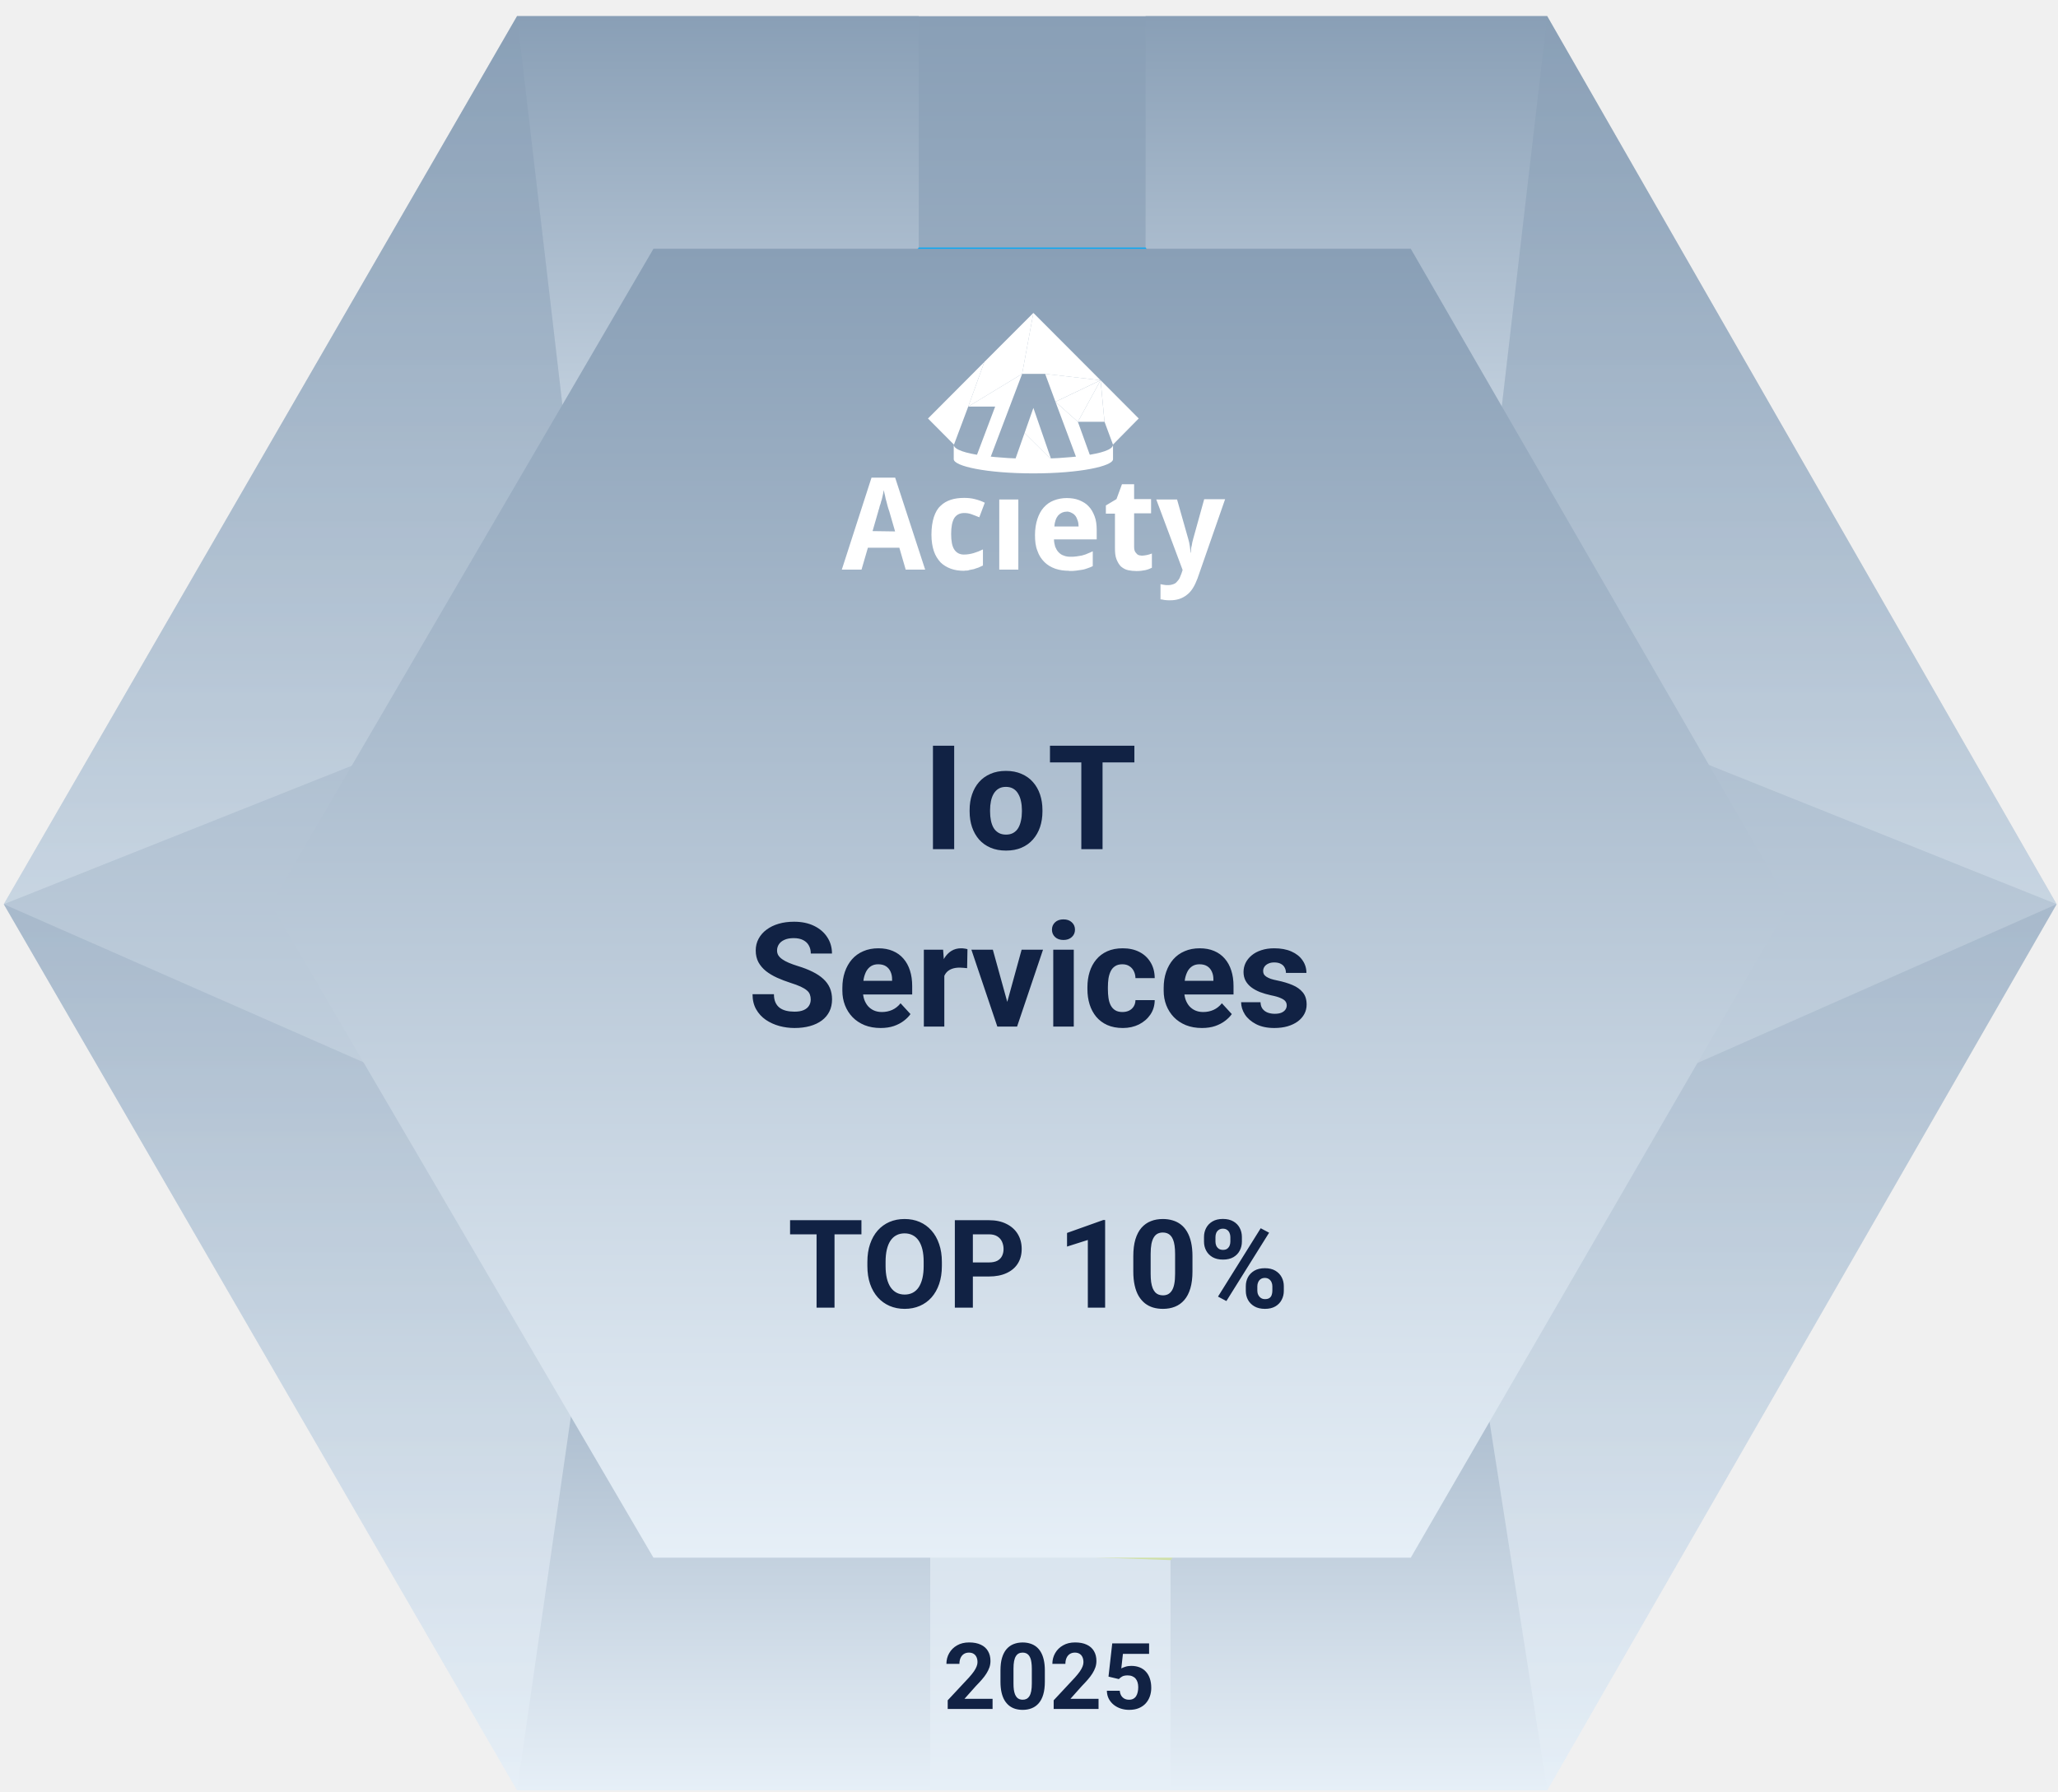
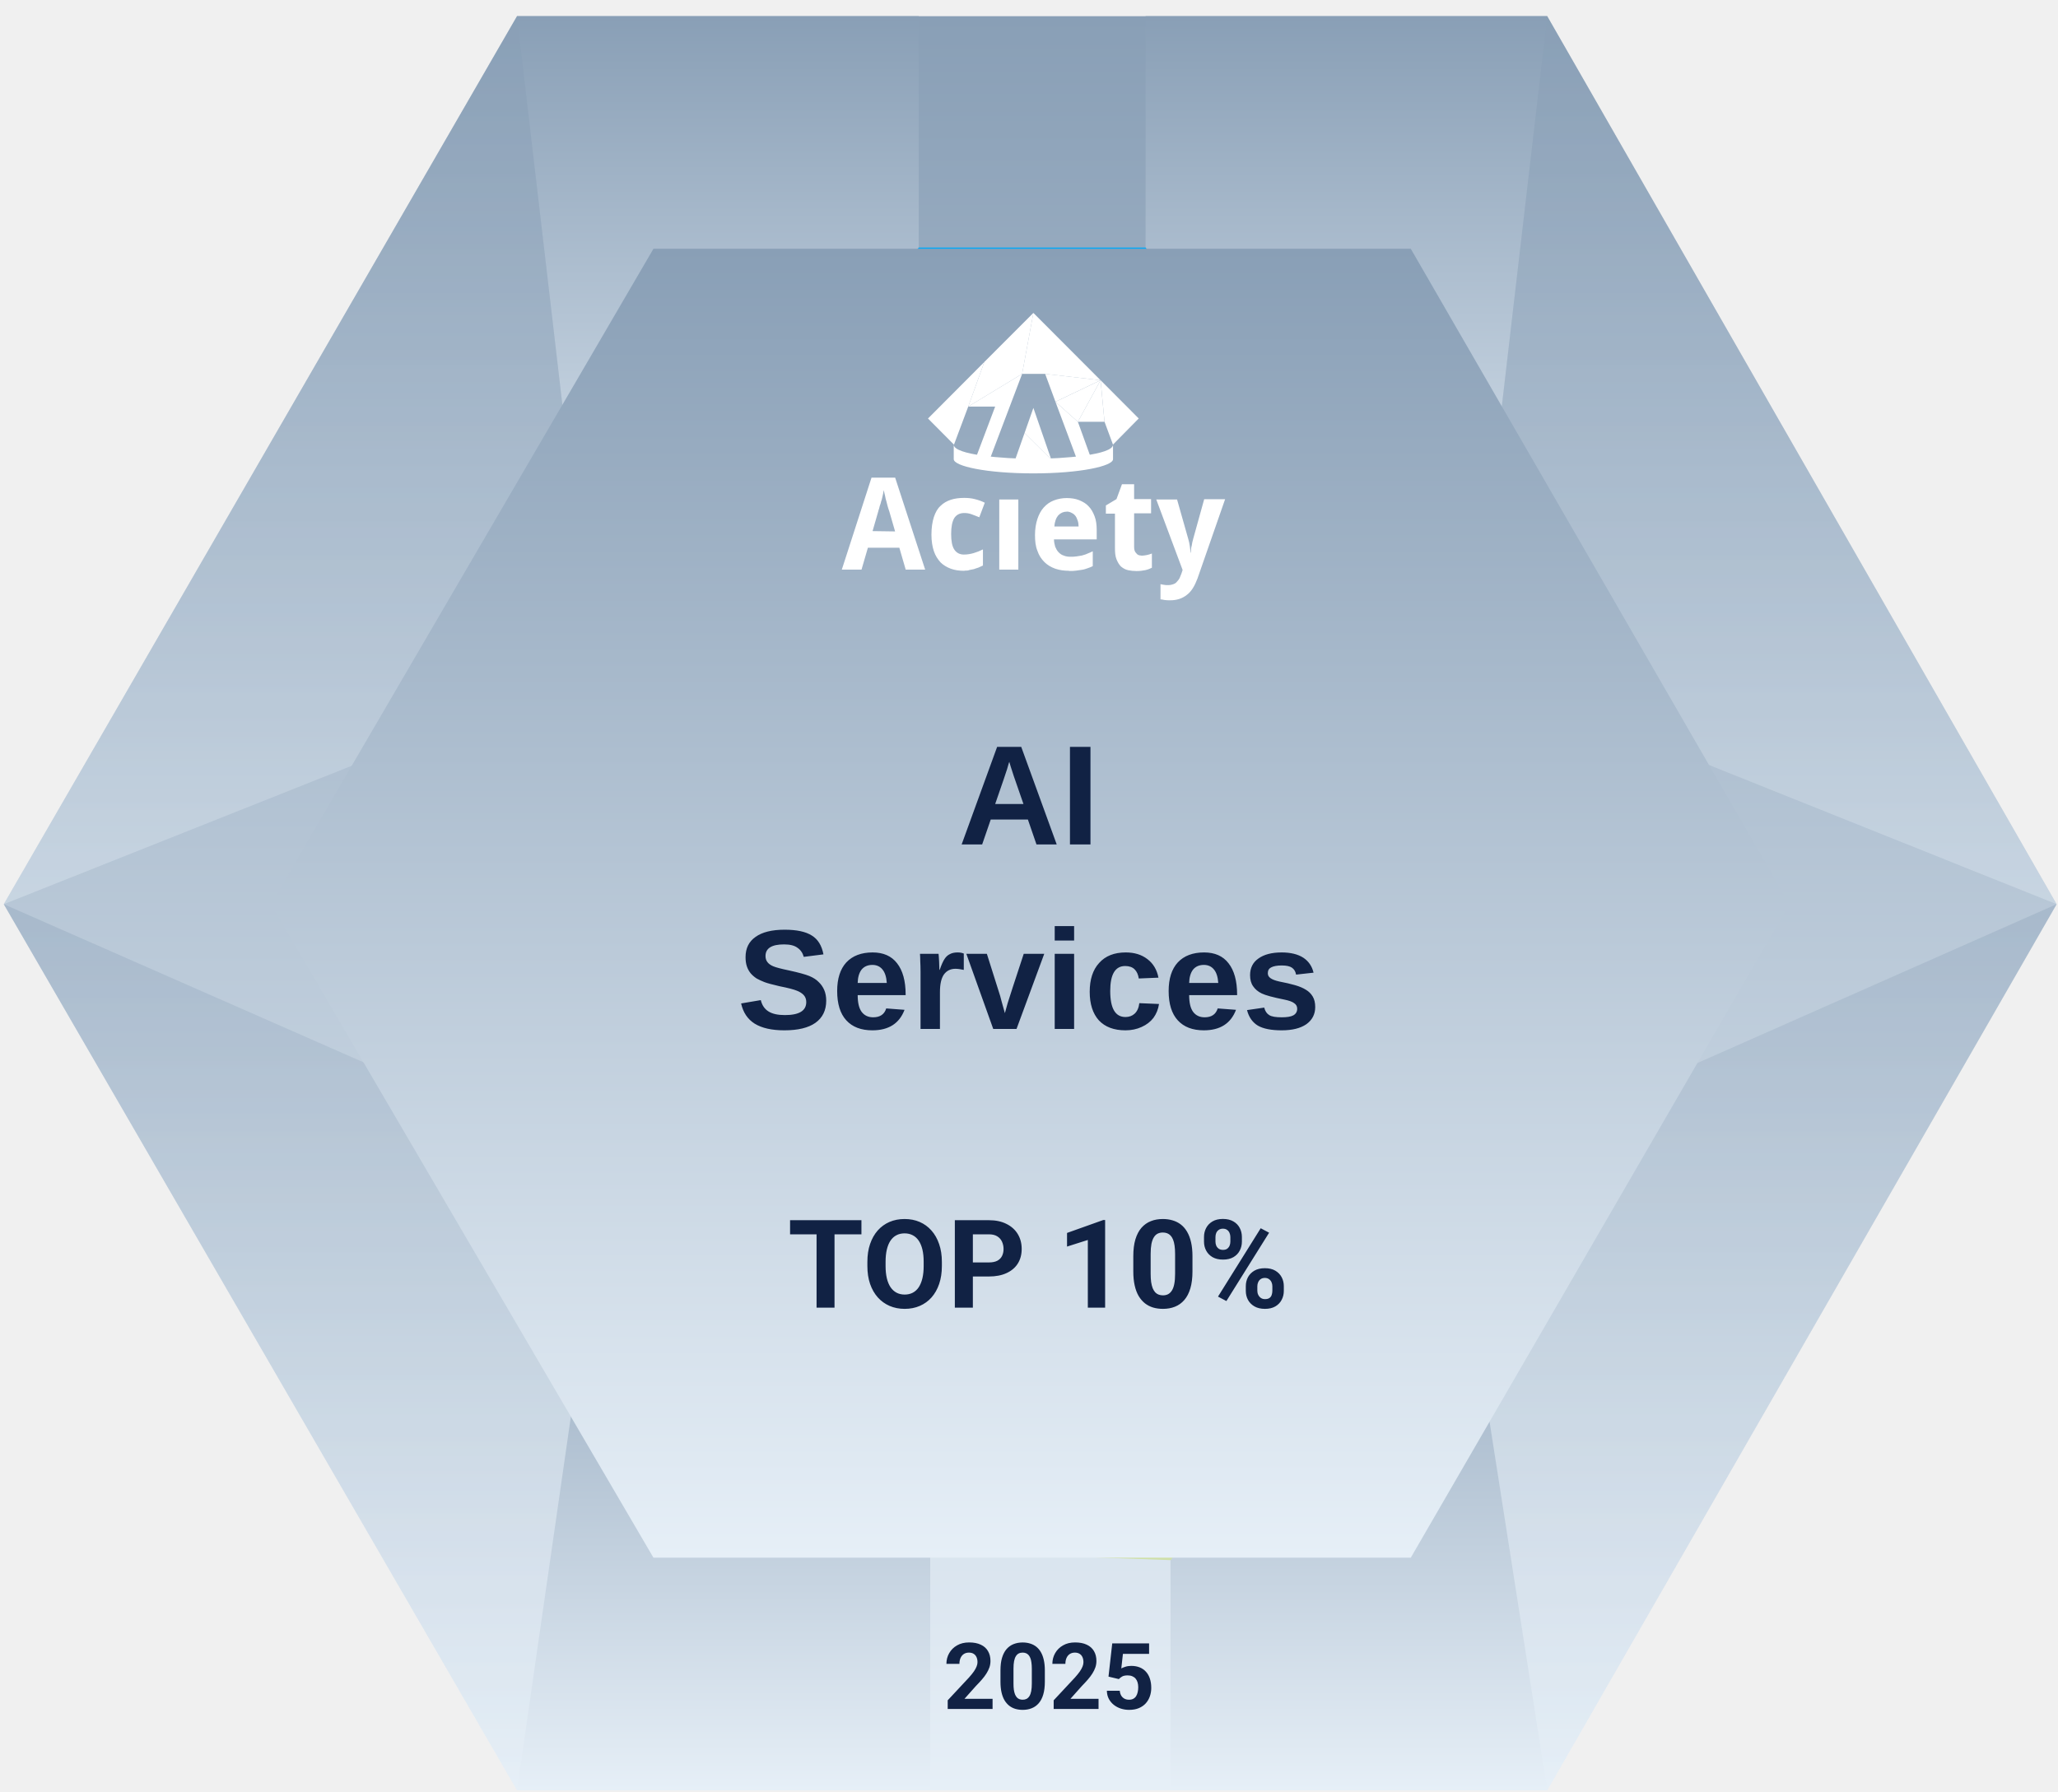
<svg xmlns="http://www.w3.org/2000/svg" width="116" height="101" viewBox="0 0 116 101" fill="none">
  <g clip-path="url(#clip0_1736_1371)">
    <path d="M87.212 0.914H29.14L0.213 50.968L29.14 100.914H87.212L115.923 50.968L87.212 0.914Z" fill="url(#paint0_linear_1736_1371)" />
    <path opacity="0.35" d="M29.14 0.914L0.213 50.968L33.445 37.748L29.14 0.914Z" fill="url(#paint1_linear_1736_1371)" />
    <path opacity="0.35" d="M0.213 50.969L29.14 100.915L34.27 65.937L0.213 50.969Z" fill="url(#paint2_linear_1736_1371)" />
    <path opacity="0.35" d="M87.21 0.914L115.921 50.968L82.91 37.748L87.21 0.914Z" fill="url(#paint3_linear_1736_1371)" />
    <path opacity="0.35" d="M115.922 50.969L87.212 100.915L81.74 66.082L115.922 50.969Z" fill="url(#paint4_linear_1736_1371)" />
    <path d="M29.139 0.914L33.443 37.748L51.787 13.953V0.914H29.139Z" fill="url(#paint5_linear_1736_1371)" />
    <path d="M87.212 0.914L82.921 37.748L64.572 13.953V0.914H87.212Z" fill="url(#paint6_linear_1736_1371)" />
    <path d="M29.139 100.914L34.196 65.856L52.432 87.48V100.914H29.139Z" fill="url(#paint7_linear_1736_1371)" />
    <path d="M87.212 100.915L81.701 65.707L65.977 87.806V100.915H87.212Z" fill="url(#paint8_linear_1736_1371)" />
    <path d="M51.787 13.953H64.571L82.457 37.748L81.695 65.706L65.991 87.942L52.458 87.462L34.196 65.855L33.443 37.748L51.787 13.953Z" fill="url(#paint9_linear_1736_1371)" />
    <path d="M79.519 14.023H36.832L15.271 50.968L36.832 87.805H79.519L100.862 50.968L79.519 14.023Z" fill="url(#paint10_linear_1736_1371)" />
    <path d="M56.093 22.918L54.969 25.899H55.785L57.613 21.074L54.574 22.918H56.093Z" fill="white" />
    <path d="M52.307 23.591L53.771 25.064L54.574 22.921L55.481 20.406L52.307 23.591ZM58.247 22.993L57.749 24.411L59.254 25.902L58.247 22.993Z" fill="white" />
    <path d="M59.254 25.9L57.749 24.41L57.223 25.9H59.254ZM54.574 22.919L57.613 21.075L55.481 20.405L54.574 22.919ZM55.481 20.405L57.613 21.075L58.248 17.637L55.481 20.405Z" fill="white" />
    <path d="M57.611 21.075H58.908L58.246 17.637L57.611 21.075ZM58.246 17.637L58.908 21.075L62.033 21.433L58.246 17.637Z" fill="white" />
    <path d="M58.91 21.074L59.491 22.646L62.035 21.432L58.91 21.074ZM62.733 25.061L64.184 23.589L62.257 23.774L62.733 25.061ZM62.257 23.774L64.184 23.589L62.035 21.432L62.257 23.774Z" fill="white" />
    <path d="M62.034 21.434L60.755 23.776H62.256L62.034 21.434ZM59.49 22.648L60.706 25.901H61.522L60.755 23.776L59.49 22.648Z" fill="white" />
    <path d="M62.034 21.434L59.49 22.648L60.755 23.776L62.034 21.434ZM58.247 25.864C56.556 25.864 53.758 25.642 53.758 25.062V25.883C53.758 26.277 55.603 26.684 58.247 26.684C60.891 26.684 62.736 26.272 62.736 25.883V25.062C62.736 25.642 59.938 25.864 58.247 25.864ZM51.05 32.108L50.692 30.875H48.919L48.56 32.108H47.449L49.123 26.925H50.456L52.147 32.108H51.05ZM50.451 29.951L50.125 28.823C50.107 28.787 50.089 28.705 50.057 28.619C50.02 28.515 50.007 28.415 49.971 28.293C49.934 28.175 49.903 28.053 49.884 27.935C49.848 27.817 49.835 27.713 49.816 27.627C49.798 27.677 49.798 27.745 49.78 27.817C49.762 27.891 49.745 27.965 49.73 28.039C49.714 28.121 49.691 28.201 49.662 28.279C49.644 28.365 49.626 28.433 49.594 28.501C49.576 28.569 49.558 28.637 49.544 28.692C49.526 28.741 49.508 28.778 49.508 28.809L49.182 29.938L50.447 29.956L50.451 29.951ZM54.36 32.176C54.07 32.176 53.816 32.139 53.594 32.058C53.372 31.976 53.168 31.854 53.014 31.7C52.859 31.528 52.723 31.324 52.637 31.066C52.551 30.807 52.501 30.499 52.501 30.141C52.501 29.747 52.551 29.421 52.637 29.149C52.723 28.891 52.841 28.669 53.014 28.515C53.168 28.361 53.372 28.243 53.594 28.171C53.816 28.098 54.07 28.066 54.347 28.066C54.551 28.066 54.755 28.084 54.945 28.134C55.15 28.184 55.34 28.252 55.508 28.338L55.199 29.158C55.045 29.09 54.891 29.04 54.755 28.986C54.619 28.936 54.483 28.918 54.347 28.918C54.093 28.918 53.902 29.022 53.785 29.208C53.667 29.412 53.612 29.706 53.612 30.096C53.612 30.486 53.662 30.78 53.785 30.97C53.907 31.161 54.093 31.26 54.329 31.26C54.533 31.26 54.723 31.224 54.891 31.174C55.068 31.121 55.239 31.053 55.404 30.97V31.877C55.317 31.913 55.231 31.963 55.15 31.994C55.068 32.026 54.977 32.044 54.896 32.08C54.809 32.099 54.723 32.117 54.642 32.13C54.574 32.166 54.469 32.166 54.37 32.166L54.36 32.176ZM57.399 32.108H56.324V28.157H57.399V32.108ZM60.27 32.175C59.979 32.175 59.725 32.139 59.485 32.058C59.245 31.972 59.041 31.854 58.868 31.682C58.696 31.509 58.56 31.306 58.474 31.047C58.369 30.789 58.338 30.499 58.338 30.159C58.338 29.82 58.388 29.512 58.474 29.253C58.56 28.995 58.678 28.773 58.832 28.605C58.986 28.433 59.172 28.297 59.394 28.211C59.629 28.12 59.878 28.074 60.129 28.075C60.383 28.075 60.623 28.112 60.827 28.193C61.031 28.279 61.222 28.383 61.358 28.538C61.512 28.691 61.612 28.882 61.698 29.104C61.784 29.326 61.816 29.584 61.816 29.874V30.404H59.408C59.408 30.558 59.444 30.694 59.476 30.816C59.526 30.934 59.58 31.038 59.662 31.124C59.743 31.21 59.834 31.278 59.952 31.315C60.07 31.365 60.192 31.383 60.328 31.383C60.446 31.383 60.569 31.383 60.669 31.365C60.771 31.345 60.874 31.329 60.977 31.315C61.081 31.278 61.181 31.265 61.285 31.21C61.39 31.174 61.489 31.124 61.594 31.075V31.913C61.489 31.962 61.408 31.999 61.303 32.031C61.199 32.067 61.118 32.099 60.995 32.117C60.891 32.135 60.773 32.153 60.655 32.166C60.537 32.185 60.415 32.185 60.26 32.185L60.27 32.175ZM60.129 28.841C59.943 28.841 59.789 28.909 59.653 29.045C59.535 29.181 59.449 29.389 59.431 29.679H60.796C60.796 29.561 60.777 29.439 60.746 29.353C60.709 29.249 60.678 29.163 60.628 29.095C60.578 29.027 60.51 28.959 60.424 28.922C60.337 28.873 60.251 28.837 60.133 28.837L60.129 28.841ZM64.328 31.324C64.432 31.324 64.532 31.306 64.636 31.288C64.741 31.27 64.823 31.238 64.927 31.201V32.003C64.823 32.053 64.704 32.108 64.55 32.139C64.396 32.171 64.242 32.189 64.056 32.189C63.884 32.189 63.73 32.171 63.58 32.139C63.426 32.103 63.308 32.035 63.185 31.935C63.081 31.831 62.999 31.695 62.931 31.523C62.863 31.351 62.845 31.147 62.845 30.889V28.954H62.333V28.492L62.931 28.134L63.24 27.296H63.925V28.134H64.881V28.936H63.925V30.834C63.925 30.988 63.961 31.106 64.042 31.179C64.11 31.283 64.215 31.315 64.333 31.315L64.328 31.324ZM65.167 28.157H66.346L66.977 30.381C67.013 30.499 67.045 30.64 67.063 30.776C67.081 30.912 67.099 31.034 67.099 31.152H67.117C67.117 31.102 67.135 31.034 67.135 30.961C67.135 30.889 67.154 30.826 67.172 30.758C67.19 30.689 67.19 30.622 67.208 30.554C67.226 30.486 67.244 30.436 67.258 30.363L67.875 28.139H69.054L67.498 32.606C67.344 33.018 67.158 33.34 66.9 33.53C66.646 33.734 66.337 33.838 65.961 33.838C65.843 33.838 65.739 33.838 65.634 33.82C65.548 33.802 65.462 33.784 65.412 33.784V32.928C65.462 32.946 65.516 32.946 65.598 32.964C65.666 32.982 65.752 32.982 65.838 32.982C65.956 32.982 66.043 32.964 66.129 32.932C66.215 32.9 66.283 32.864 66.333 32.796C66.393 32.735 66.445 32.667 66.487 32.592C66.523 32.506 66.555 32.42 66.591 32.334L66.659 32.13L65.176 28.161L65.167 28.157Z" fill="white" />
-     <path d="M53.783 42.036V47.867H52.586V42.036H53.783ZM54.653 45.745V45.66C54.653 45.343 54.698 45.05 54.789 44.783C54.88 44.514 55.012 44.28 55.185 44.082C55.359 43.885 55.572 43.731 55.826 43.622C56.08 43.51 56.371 43.454 56.699 43.454C57.028 43.454 57.32 43.51 57.576 43.622C57.833 43.731 58.048 43.885 58.221 44.082C58.397 44.28 58.531 44.514 58.622 44.783C58.712 45.05 58.758 45.343 58.758 45.66V45.745C58.758 46.06 58.712 46.352 58.622 46.622C58.531 46.889 58.397 47.122 58.221 47.322C58.048 47.52 57.834 47.674 57.58 47.783C57.327 47.893 57.036 47.947 56.707 47.947C56.379 47.947 56.086 47.893 55.83 47.783C55.576 47.674 55.361 47.52 55.185 47.322C55.012 47.122 54.88 46.889 54.789 46.622C54.698 46.352 54.653 46.06 54.653 45.745ZM55.806 45.66V45.745C55.806 45.926 55.822 46.096 55.854 46.253C55.886 46.411 55.937 46.55 56.006 46.67C56.078 46.787 56.172 46.879 56.287 46.946C56.401 47.013 56.542 47.046 56.707 47.046C56.867 47.046 57.005 47.013 57.12 46.946C57.235 46.879 57.327 46.787 57.396 46.67C57.465 46.55 57.516 46.411 57.548 46.253C57.583 46.096 57.6 45.926 57.6 45.745V45.66C57.6 45.484 57.583 45.319 57.548 45.164C57.516 45.006 57.464 44.867 57.392 44.747C57.323 44.624 57.231 44.528 57.116 44.459C57.001 44.389 56.862 44.355 56.699 44.355C56.536 44.355 56.398 44.389 56.283 44.459C56.17 44.528 56.078 44.624 56.006 44.747C55.937 44.867 55.886 45.006 55.854 45.164C55.822 45.319 55.806 45.484 55.806 45.66ZM62.146 42.036V47.867H60.949V42.036H62.146ZM63.94 42.036V42.977H59.182V42.036H63.94ZM45.697 56.341C45.697 56.237 45.681 56.144 45.649 56.061C45.62 55.975 45.564 55.898 45.481 55.829C45.398 55.757 45.282 55.686 45.133 55.616C44.983 55.547 44.789 55.475 44.552 55.4C44.287 55.315 44.036 55.218 43.799 55.112C43.564 55.005 43.356 54.881 43.174 54.739C42.995 54.595 42.854 54.428 42.749 54.239C42.648 54.049 42.597 53.829 42.597 53.578C42.597 53.335 42.651 53.114 42.758 52.917C42.864 52.717 43.014 52.546 43.206 52.404C43.398 52.26 43.625 52.149 43.887 52.072C44.151 51.994 44.441 51.956 44.756 51.956C45.186 51.956 45.561 52.033 45.881 52.188C46.202 52.343 46.45 52.555 46.626 52.825C46.805 53.094 46.895 53.403 46.895 53.75H45.701C45.701 53.579 45.665 53.429 45.593 53.301C45.524 53.17 45.417 53.068 45.273 52.993C45.131 52.918 44.952 52.881 44.736 52.881C44.528 52.881 44.354 52.913 44.215 52.977C44.077 53.038 43.972 53.123 43.903 53.229C43.834 53.333 43.799 53.451 43.799 53.582C43.799 53.681 43.823 53.77 43.871 53.85C43.922 53.93 43.996 54.005 44.095 54.074C44.194 54.144 44.316 54.209 44.46 54.271C44.604 54.332 44.771 54.392 44.96 54.451C45.278 54.547 45.557 54.655 45.797 54.775C46.04 54.895 46.243 55.03 46.406 55.18C46.569 55.329 46.692 55.499 46.775 55.688C46.857 55.878 46.899 56.093 46.899 56.333C46.899 56.587 46.849 56.814 46.751 57.014C46.652 57.214 46.509 57.384 46.322 57.523C46.135 57.662 45.912 57.767 45.653 57.839C45.394 57.911 45.105 57.947 44.784 57.947C44.496 57.947 44.211 57.91 43.931 57.835C43.651 57.758 43.396 57.642 43.166 57.487C42.939 57.332 42.758 57.134 42.621 56.894C42.485 56.654 42.417 56.369 42.417 56.041H43.623C43.623 56.222 43.651 56.376 43.707 56.501C43.763 56.627 43.842 56.728 43.943 56.806C44.047 56.883 44.17 56.939 44.311 56.974C44.456 57.009 44.613 57.026 44.784 57.026C44.992 57.026 45.163 56.997 45.297 56.938C45.433 56.879 45.533 56.798 45.597 56.694C45.664 56.59 45.697 56.472 45.697 56.341ZM49.638 57.947C49.302 57.947 49 57.894 48.733 57.787C48.466 57.678 48.239 57.527 48.052 57.334C47.868 57.142 47.727 56.919 47.628 56.666C47.529 56.409 47.48 56.137 47.48 55.849V55.688C47.48 55.36 47.526 55.06 47.62 54.787C47.713 54.515 47.847 54.279 48.02 54.078C48.196 53.878 48.41 53.725 48.661 53.618C48.912 53.508 49.195 53.454 49.51 53.454C49.817 53.454 50.09 53.504 50.327 53.606C50.565 53.707 50.764 53.851 50.924 54.038C51.087 54.225 51.21 54.45 51.292 54.711C51.375 54.97 51.416 55.258 51.416 55.576V56.057H47.972V55.288H50.283V55.2C50.283 55.04 50.254 54.897 50.195 54.771C50.139 54.643 50.053 54.542 49.939 54.467C49.824 54.392 49.677 54.355 49.498 54.355C49.346 54.355 49.215 54.388 49.105 54.455C48.996 54.522 48.907 54.615 48.837 54.735C48.77 54.855 48.72 54.997 48.685 55.16C48.653 55.32 48.637 55.496 48.637 55.688V55.849C48.637 56.022 48.661 56.182 48.709 56.329C48.76 56.476 48.831 56.603 48.921 56.71C49.015 56.816 49.127 56.899 49.258 56.958C49.391 57.017 49.542 57.046 49.71 57.046C49.919 57.046 50.112 57.006 50.291 56.926C50.473 56.843 50.629 56.719 50.76 56.553L51.32 57.162C51.23 57.293 51.105 57.419 50.948 57.539C50.793 57.659 50.606 57.758 50.387 57.835C50.168 57.91 49.919 57.947 49.638 57.947ZM53.227 54.479V57.867H52.073V53.534H53.159L53.227 54.479ZM54.532 53.506L54.512 54.575C54.456 54.567 54.388 54.56 54.308 54.555C54.231 54.547 54.16 54.543 54.096 54.543C53.933 54.543 53.791 54.564 53.671 54.607C53.554 54.647 53.455 54.707 53.375 54.787C53.297 54.867 53.239 54.965 53.199 55.08C53.161 55.194 53.14 55.325 53.135 55.472L52.902 55.4C52.902 55.12 52.93 54.862 52.986 54.627C53.043 54.389 53.124 54.182 53.231 54.006C53.34 53.83 53.474 53.694 53.631 53.598C53.789 53.502 53.969 53.454 54.172 53.454C54.236 53.454 54.301 53.459 54.368 53.47C54.435 53.478 54.49 53.49 54.532 53.506ZM56.623 57.026L57.584 53.534H58.79L57.328 57.867H56.599L56.623 57.026ZM55.962 53.534L56.928 57.03L56.947 57.867H56.215L54.753 53.534H55.962ZM60.524 53.534V57.867H59.367V53.534H60.524ZM59.294 52.404C59.294 52.236 59.353 52.097 59.471 51.988C59.588 51.878 59.746 51.824 59.943 51.824C60.138 51.824 60.294 51.878 60.412 51.988C60.532 52.097 60.592 52.236 60.592 52.404C60.592 52.572 60.532 52.711 60.412 52.821C60.294 52.93 60.138 52.985 59.943 52.985C59.746 52.985 59.588 52.93 59.471 52.821C59.353 52.711 59.294 52.572 59.294 52.404ZM63.268 57.046C63.409 57.046 63.535 57.019 63.644 56.966C63.754 56.91 63.839 56.833 63.9 56.734C63.965 56.632 63.998 56.514 64.001 56.377H65.086C65.083 56.682 65.002 56.953 64.842 57.19C64.681 57.425 64.466 57.611 64.197 57.747C63.927 57.88 63.625 57.947 63.292 57.947C62.955 57.947 62.661 57.891 62.41 57.779C62.162 57.667 61.955 57.512 61.79 57.315C61.624 57.114 61.5 56.882 61.417 56.618C61.334 56.351 61.293 56.065 61.293 55.761V55.644C61.293 55.337 61.334 55.052 61.417 54.787C61.5 54.52 61.624 54.288 61.79 54.09C61.955 53.89 62.162 53.734 62.41 53.622C62.659 53.51 62.95 53.454 63.284 53.454C63.639 53.454 63.95 53.522 64.217 53.658C64.487 53.794 64.697 53.989 64.85 54.243C65.004 54.494 65.083 54.791 65.086 55.136H64.001C63.998 54.992 63.967 54.861 63.908 54.743C63.852 54.626 63.77 54.532 63.66 54.463C63.553 54.391 63.421 54.355 63.264 54.355C63.095 54.355 62.958 54.391 62.851 54.463C62.744 54.532 62.661 54.628 62.603 54.751C62.544 54.871 62.503 55.009 62.479 55.164C62.457 55.316 62.447 55.476 62.447 55.644V55.761C62.447 55.929 62.457 56.09 62.479 56.245C62.5 56.4 62.54 56.538 62.599 56.658C62.66 56.778 62.744 56.873 62.851 56.942C62.958 57.011 63.097 57.046 63.268 57.046ZM67.749 57.947C67.413 57.947 67.111 57.894 66.844 57.787C66.577 57.678 66.35 57.527 66.163 57.334C65.979 57.142 65.838 56.919 65.739 56.666C65.64 56.409 65.591 56.137 65.591 55.849V55.688C65.591 55.36 65.637 55.06 65.731 54.787C65.824 54.515 65.958 54.279 66.131 54.078C66.307 53.878 66.521 53.725 66.772 53.618C67.023 53.508 67.306 53.454 67.621 53.454C67.928 53.454 68.201 53.504 68.438 53.606C68.676 53.707 68.875 53.851 69.035 54.038C69.198 54.225 69.321 54.45 69.403 54.711C69.486 54.97 69.528 55.258 69.528 55.576V56.057H66.083V55.288H68.394V55.2C68.394 55.04 68.365 54.897 68.306 54.771C68.25 54.643 68.165 54.542 68.05 54.467C67.935 54.392 67.788 54.355 67.609 54.355C67.457 54.355 67.326 54.388 67.217 54.455C67.107 54.522 67.018 54.615 66.948 54.735C66.882 54.855 66.831 54.997 66.796 55.16C66.764 55.32 66.748 55.496 66.748 55.688V55.849C66.748 56.022 66.772 56.182 66.82 56.329C66.871 56.476 66.942 56.603 67.032 56.71C67.126 56.816 67.238 56.899 67.369 56.958C67.502 57.017 67.653 57.046 67.821 57.046C68.03 57.046 68.223 57.006 68.402 56.926C68.584 56.843 68.74 56.719 68.871 56.553L69.431 57.162C69.341 57.293 69.216 57.419 69.059 57.539C68.904 57.659 68.717 57.758 68.498 57.835C68.279 57.91 68.03 57.947 67.749 57.947ZM72.527 56.67C72.527 56.587 72.503 56.512 72.455 56.445C72.407 56.379 72.318 56.317 72.187 56.261C72.059 56.202 71.873 56.149 71.63 56.101C71.411 56.053 71.207 55.993 71.017 55.921C70.831 55.846 70.668 55.757 70.529 55.652C70.393 55.548 70.286 55.425 70.208 55.284C70.131 55.14 70.092 54.975 70.092 54.791C70.092 54.61 70.131 54.439 70.208 54.279C70.288 54.118 70.402 53.977 70.549 53.854C70.698 53.729 70.88 53.631 71.094 53.562C71.31 53.49 71.553 53.454 71.823 53.454C72.199 53.454 72.522 53.514 72.792 53.634C73.064 53.754 73.272 53.919 73.416 54.13C73.563 54.339 73.637 54.576 73.637 54.843H72.483C72.483 54.731 72.459 54.631 72.411 54.543C72.366 54.452 72.294 54.381 72.195 54.331C72.099 54.277 71.973 54.251 71.818 54.251C71.69 54.251 71.579 54.273 71.486 54.319C71.393 54.361 71.32 54.42 71.27 54.495C71.222 54.567 71.198 54.647 71.198 54.735C71.198 54.802 71.211 54.862 71.238 54.915C71.267 54.966 71.314 55.013 71.378 55.056C71.442 55.098 71.525 55.138 71.626 55.176C71.73 55.211 71.859 55.242 72.011 55.272C72.323 55.336 72.602 55.42 72.848 55.524C73.093 55.626 73.288 55.764 73.433 55.941C73.577 56.114 73.649 56.343 73.649 56.626C73.649 56.818 73.606 56.994 73.521 57.154C73.435 57.315 73.312 57.455 73.152 57.575C72.992 57.692 72.8 57.784 72.575 57.851C72.354 57.915 72.104 57.947 71.826 57.947C71.423 57.947 71.082 57.875 70.801 57.731C70.523 57.587 70.312 57.404 70.168 57.182C70.027 56.958 69.956 56.728 69.956 56.493H71.049C71.055 56.651 71.095 56.778 71.17 56.874C71.247 56.97 71.344 57.039 71.462 57.082C71.582 57.125 71.712 57.146 71.85 57.146C72 57.146 72.124 57.126 72.223 57.086C72.322 57.044 72.397 56.987 72.447 56.918C72.501 56.846 72.527 56.763 72.527 56.67Z" fill="#112244" />
+     <text x="58" y="47.6" text-anchor="middle" fill="#112244" font-family="Arial, Helvetica, sans-serif" font-size="8" font-weight="700">AI</text>
+     <text x="58" y="58" text-anchor="middle" fill="#112244" font-family="Arial, Helvetica, sans-serif" font-size="8" font-weight="700">Services</text>
    <path d="M47.038 68.781V73.711H46.026V68.781H47.038ZM48.555 68.781V69.577H44.533V68.781H48.555ZM53.089 71.131V71.365C53.089 71.739 53.038 72.076 52.936 72.374C52.835 72.671 52.691 72.925 52.506 73.135C52.321 73.343 52.1 73.502 51.843 73.613C51.587 73.723 51.304 73.779 50.993 73.779C50.684 73.779 50.4 73.723 50.143 73.613C49.888 73.502 49.667 73.343 49.479 73.135C49.292 72.925 49.146 72.671 49.043 72.374C48.941 72.076 48.89 71.739 48.89 71.365V71.131C48.89 70.754 48.941 70.418 49.043 70.122C49.144 69.824 49.288 69.57 49.473 69.36C49.66 69.15 49.881 68.99 50.136 68.879C50.394 68.769 50.677 68.714 50.986 68.714C51.297 68.714 51.581 68.769 51.836 68.879C52.093 68.99 52.314 69.15 52.499 69.36C52.687 69.57 52.831 69.824 52.933 70.122C53.037 70.418 53.089 70.754 53.089 71.131ZM52.063 71.365V71.124C52.063 70.862 52.039 70.632 51.992 70.434C51.944 70.235 51.874 70.068 51.782 69.933C51.689 69.797 51.576 69.695 51.443 69.628C51.31 69.558 51.157 69.523 50.986 69.523C50.814 69.523 50.662 69.558 50.529 69.628C50.398 69.695 50.286 69.797 50.194 69.933C50.103 70.068 50.035 70.235 49.987 70.434C49.94 70.632 49.916 70.862 49.916 71.124V71.365C49.916 71.624 49.94 71.854 49.987 72.055C50.035 72.254 50.105 72.422 50.197 72.56C50.29 72.695 50.403 72.798 50.536 72.868C50.669 72.938 50.821 72.973 50.993 72.973C51.164 72.973 51.317 72.938 51.45 72.868C51.583 72.798 51.695 72.695 51.785 72.56C51.875 72.422 51.944 72.254 51.992 72.055C52.039 71.854 52.063 71.624 52.063 71.365ZM55.739 71.954H54.483V71.162H55.739C55.934 71.162 56.092 71.13 56.214 71.067C56.335 71.001 56.425 70.911 56.481 70.796C56.537 70.681 56.566 70.551 56.566 70.406C56.566 70.26 56.537 70.123 56.481 69.997C56.425 69.87 56.335 69.769 56.214 69.692C56.092 69.615 55.934 69.577 55.739 69.577H54.836V73.711H53.82V68.781H55.739C56.126 68.781 56.456 68.851 56.731 68.991C57.009 69.129 57.221 69.32 57.368 69.564C57.515 69.807 57.588 70.086 57.588 70.4C57.588 70.718 57.515 70.993 57.368 71.226C57.221 71.458 57.009 71.638 56.731 71.764C56.456 71.891 56.126 71.954 55.739 71.954ZM62.291 68.771V73.711H61.316V69.895L60.144 70.268V69.499L62.186 68.771H62.291ZM67.214 70.813V71.666C67.214 72.036 67.174 72.356 67.095 72.624C67.016 72.891 66.902 73.109 66.753 73.281C66.606 73.45 66.431 73.576 66.228 73.657C66.025 73.738 65.799 73.779 65.551 73.779C65.353 73.779 65.168 73.754 64.996 73.704C64.824 73.652 64.67 73.572 64.532 73.464C64.397 73.355 64.279 73.219 64.18 73.054C64.083 72.887 64.008 72.689 63.957 72.458C63.905 72.228 63.879 71.964 63.879 71.666V70.813C63.879 70.443 63.918 70.126 63.997 69.861C64.079 69.595 64.192 69.377 64.339 69.208C64.488 69.039 64.664 68.915 64.867 68.835C65.07 68.754 65.296 68.714 65.544 68.714C65.743 68.714 65.927 68.74 66.096 68.791C66.268 68.841 66.422 68.919 66.56 69.025C66.698 69.131 66.815 69.268 66.912 69.435C67.009 69.6 67.084 69.797 67.136 70.027C67.188 70.255 67.214 70.517 67.214 70.813ZM66.235 71.795V70.681C66.235 70.502 66.225 70.347 66.205 70.213C66.187 70.08 66.158 69.968 66.12 69.875C66.082 69.78 66.034 69.703 65.978 69.645C65.921 69.586 65.857 69.543 65.785 69.516C65.713 69.489 65.632 69.475 65.544 69.475C65.434 69.475 65.336 69.497 65.25 69.54C65.166 69.583 65.095 69.651 65.037 69.746C64.978 69.839 64.933 69.963 64.901 70.119C64.872 70.272 64.857 70.46 64.857 70.681V71.795C64.857 71.973 64.866 72.13 64.884 72.265C64.905 72.401 64.934 72.517 64.972 72.614C65.013 72.709 65.06 72.787 65.115 72.848C65.171 72.906 65.235 72.949 65.308 72.976C65.382 73.003 65.463 73.017 65.551 73.017C65.66 73.017 65.755 72.995 65.839 72.953C65.925 72.907 65.997 72.837 66.056 72.743C66.117 72.646 66.162 72.519 66.191 72.363C66.221 72.208 66.235 72.018 66.235 71.795ZM67.864 69.99V69.729C67.864 69.542 67.904 69.372 67.986 69.218C68.067 69.065 68.186 68.942 68.344 68.849C68.502 68.757 68.697 68.71 68.927 68.71C69.164 68.71 69.361 68.757 69.519 68.849C69.68 68.942 69.799 69.065 69.878 69.218C69.959 69.372 70 69.542 70 69.729V69.99C70 70.173 69.959 70.341 69.878 70.495C69.799 70.648 69.681 70.771 69.523 70.864C69.365 70.956 69.168 71.002 68.933 71.002C68.701 71.002 68.505 70.956 68.344 70.864C68.186 70.771 68.067 70.648 67.986 70.495C67.904 70.341 67.864 70.173 67.864 69.99ZM68.51 69.729V69.99C68.51 70.069 68.525 70.145 68.554 70.217C68.586 70.287 68.633 70.344 68.697 70.39C68.762 70.433 68.841 70.454 68.933 70.454C69.031 70.454 69.11 70.433 69.171 70.39C69.231 70.344 69.277 70.287 69.306 70.217C69.335 70.145 69.35 70.069 69.35 69.99V69.729C69.35 69.646 69.334 69.569 69.303 69.499C69.273 69.427 69.227 69.369 69.164 69.326C69.103 69.281 69.024 69.259 68.927 69.259C68.837 69.259 68.76 69.281 68.697 69.326C68.633 69.369 68.586 69.427 68.554 69.499C68.525 69.569 68.51 69.646 68.51 69.729ZM70.22 72.763V72.502C70.22 72.317 70.261 72.148 70.342 71.994C70.425 71.841 70.546 71.718 70.704 71.625C70.865 71.533 71.061 71.487 71.293 71.487C71.528 71.487 71.725 71.533 71.882 71.625C72.04 71.718 72.16 71.841 72.241 71.994C72.323 72.148 72.363 72.317 72.363 72.502V72.763C72.363 72.948 72.323 73.117 72.241 73.271C72.162 73.424 72.044 73.547 71.886 73.64C71.728 73.732 71.533 73.779 71.3 73.779C71.065 73.779 70.868 73.732 70.708 73.64C70.547 73.547 70.425 73.424 70.342 73.271C70.261 73.117 70.22 72.948 70.22 72.763ZM70.87 72.502V72.763C70.87 72.844 70.888 72.921 70.924 72.993C70.96 73.065 71.01 73.123 71.073 73.166C71.139 73.209 71.214 73.23 71.3 73.23C71.409 73.23 71.493 73.209 71.554 73.166C71.615 73.123 71.657 73.065 71.679 72.993C71.704 72.921 71.717 72.844 71.717 72.763V72.502C71.717 72.421 71.701 72.345 71.669 72.275C71.638 72.203 71.59 72.146 71.527 72.103C71.466 72.058 71.388 72.035 71.293 72.035C71.199 72.035 71.12 72.058 71.056 72.103C70.995 72.146 70.949 72.203 70.918 72.275C70.886 72.345 70.87 72.421 70.87 72.502ZM71.534 69.486L69.126 73.338L68.653 73.088L71.06 69.235L71.534 69.486Z" fill="#112244" />
    <path d="M55.947 95.761V96.332H53.418V95.844L54.614 94.562C54.734 94.428 54.829 94.311 54.899 94.209C54.968 94.106 55.018 94.014 55.048 93.932C55.081 93.85 55.097 93.771 55.097 93.696C55.097 93.585 55.078 93.489 55.041 93.409C55.004 93.328 54.949 93.265 54.876 93.221C54.805 93.177 54.717 93.155 54.612 93.155C54.5 93.155 54.404 93.183 54.322 93.237C54.243 93.291 54.182 93.366 54.139 93.463C54.099 93.559 54.078 93.668 54.078 93.79H53.345C53.345 93.57 53.397 93.369 53.502 93.186C53.607 93.001 53.755 92.855 53.946 92.747C54.138 92.636 54.365 92.582 54.627 92.582C54.886 92.582 55.104 92.624 55.282 92.709C55.462 92.791 55.597 92.912 55.688 93.069C55.782 93.225 55.828 93.411 55.828 93.628C55.828 93.75 55.809 93.869 55.77 93.986C55.731 94.101 55.675 94.216 55.602 94.331C55.531 94.445 55.445 94.56 55.343 94.676C55.242 94.793 55.129 94.914 55.005 95.04L54.363 95.761H55.947ZM58.893 94.158V94.798C58.893 95.076 58.863 95.316 58.804 95.517C58.745 95.717 58.659 95.881 58.548 96.01C58.438 96.136 58.306 96.231 58.154 96.291C58.002 96.352 57.832 96.383 57.646 96.383C57.497 96.383 57.358 96.364 57.23 96.327C57.101 96.288 56.985 96.228 56.882 96.147C56.78 96.065 56.692 95.963 56.618 95.839C56.545 95.714 56.489 95.565 56.45 95.392C56.411 95.22 56.392 95.022 56.392 94.798V94.158C56.392 93.881 56.421 93.643 56.481 93.445C56.542 93.245 56.627 93.082 56.737 92.955C56.849 92.828 56.981 92.735 57.133 92.675C57.286 92.615 57.455 92.584 57.641 92.584C57.79 92.584 57.928 92.603 58.055 92.642C58.184 92.68 58.3 92.738 58.403 92.818C58.506 92.897 58.594 93 58.667 93.125C58.74 93.249 58.796 93.397 58.834 93.569C58.873 93.74 58.893 93.937 58.893 94.158ZM58.159 94.895V94.059C58.159 93.926 58.151 93.809 58.136 93.709C58.123 93.609 58.102 93.524 58.073 93.455C58.044 93.384 58.008 93.326 57.966 93.282C57.924 93.238 57.876 93.206 57.821 93.186C57.767 93.166 57.707 93.155 57.641 93.155C57.558 93.155 57.484 93.171 57.42 93.204C57.358 93.236 57.304 93.287 57.26 93.359C57.216 93.428 57.182 93.521 57.159 93.638C57.137 93.753 57.126 93.894 57.126 94.059V94.895C57.126 95.028 57.132 95.146 57.146 95.248C57.161 95.349 57.183 95.436 57.212 95.509C57.242 95.58 57.278 95.639 57.319 95.684C57.361 95.728 57.409 95.761 57.463 95.781C57.519 95.801 57.58 95.811 57.646 95.811C57.727 95.811 57.799 95.795 57.862 95.763C57.926 95.729 57.98 95.677 58.025 95.606C58.07 95.533 58.104 95.438 58.126 95.321C58.148 95.205 58.159 95.062 58.159 94.895ZM61.92 95.761V96.332H59.391V95.844L60.587 94.562C60.707 94.428 60.802 94.311 60.871 94.209C60.94 94.106 60.99 94.014 61.021 93.932C61.053 93.85 61.069 93.771 61.069 93.696C61.069 93.585 61.05 93.489 61.013 93.409C60.976 93.328 60.921 93.265 60.848 93.221C60.777 93.177 60.689 93.155 60.584 93.155C60.472 93.155 60.376 93.183 60.295 93.237C60.215 93.291 60.154 93.366 60.112 93.463C60.071 93.559 60.051 93.668 60.051 93.79H59.317C59.317 93.57 59.37 93.369 59.474 93.186C59.579 93.001 59.727 92.855 59.919 92.747C60.11 92.636 60.337 92.582 60.599 92.582C60.858 92.582 61.077 92.624 61.255 92.709C61.434 92.791 61.569 92.912 61.661 93.069C61.754 93.225 61.8 93.411 61.8 93.628C61.8 93.75 61.781 93.869 61.742 93.986C61.703 94.101 61.647 94.216 61.574 94.331C61.503 94.445 61.417 94.56 61.315 94.676C61.214 94.793 61.101 94.914 60.978 95.04L60.335 95.761H61.92ZM63.065 94.648L62.481 94.509L62.692 92.635H64.769V93.227H63.294L63.202 94.047C63.251 94.018 63.326 93.987 63.426 93.955C63.525 93.921 63.637 93.904 63.761 93.904C63.94 93.904 64.099 93.932 64.238 93.988C64.377 94.044 64.495 94.125 64.591 94.232C64.689 94.339 64.764 94.469 64.814 94.623C64.865 94.777 64.891 94.951 64.891 95.146C64.891 95.31 64.865 95.467 64.814 95.616C64.764 95.763 64.687 95.895 64.584 96.012C64.48 96.127 64.351 96.218 64.195 96.284C64.039 96.35 63.855 96.383 63.641 96.383C63.482 96.383 63.328 96.359 63.179 96.312C63.032 96.264 62.899 96.194 62.781 96.101C62.664 96.008 62.57 95.895 62.499 95.763C62.429 95.629 62.393 95.477 62.389 95.306H63.116C63.126 95.411 63.153 95.502 63.197 95.578C63.243 95.652 63.303 95.71 63.377 95.751C63.452 95.791 63.539 95.811 63.639 95.811C63.732 95.811 63.812 95.794 63.877 95.758C63.944 95.723 63.997 95.674 64.037 95.611C64.078 95.546 64.108 95.472 64.126 95.387C64.147 95.301 64.157 95.208 64.157 95.108C64.157 95.008 64.145 94.918 64.121 94.836C64.098 94.755 64.061 94.685 64.012 94.626C63.963 94.566 63.9 94.521 63.824 94.489C63.75 94.456 63.663 94.44 63.563 94.44C63.427 94.44 63.322 94.461 63.248 94.504C63.175 94.546 63.114 94.594 63.065 94.648Z" fill="#112244" />
  </g>
  <defs>
    <linearGradient id="paint0_linear_1736_1371" x1="58.068" y1="0.914" x2="58.068" y2="100.914" gradientUnits="userSpaceOnUse">
      <stop stop-color="#899FB6" />
      <stop offset="1" stop-color="#E6EFF7" />
    </linearGradient>
    <linearGradient id="paint1_linear_1736_1371" x1="16.829" y1="0.914" x2="16.829" y2="50.968" gradientUnits="userSpaceOnUse">
      <stop stop-color="#899FB6" />
      <stop offset="1" stop-color="#E6EFF7" />
    </linearGradient>
    <linearGradient id="paint2_linear_1736_1371" x1="17.241" y1="50.969" x2="17.241" y2="100.915" gradientUnits="userSpaceOnUse">
      <stop stop-color="#899FB6" />
      <stop offset="1" stop-color="#E6EFF7" />
    </linearGradient>
    <linearGradient id="paint3_linear_1736_1371" x1="99.415" y1="0.914" x2="99.415" y2="50.968" gradientUnits="userSpaceOnUse">
      <stop stop-color="#899FB6" />
      <stop offset="1" stop-color="#E6EFF7" />
    </linearGradient>
    <linearGradient id="paint4_linear_1736_1371" x1="98.831" y1="50.969" x2="98.831" y2="100.915" gradientUnits="userSpaceOnUse">
      <stop stop-color="#899FB6" />
      <stop offset="1" stop-color="#E6EFF7" />
    </linearGradient>
    <linearGradient id="paint5_linear_1736_1371" x1="40.463" y1="0.914" x2="40.463" y2="37.748" gradientUnits="userSpaceOnUse">
      <stop stop-color="#899FB6" />
      <stop offset="1" stop-color="#E6EFF7" />
    </linearGradient>
    <linearGradient id="paint6_linear_1736_1371" x1="75.892" y1="0.914" x2="75.892" y2="37.748" gradientUnits="userSpaceOnUse">
      <stop stop-color="#899FB6" />
      <stop offset="1" stop-color="#E6EFF7" />
    </linearGradient>
    <linearGradient id="paint7_linear_1736_1371" x1="40.785" y1="65.856" x2="40.785" y2="100.914" gradientUnits="userSpaceOnUse">
      <stop stop-color="#899FB6" />
      <stop offset="1" stop-color="#E6EFF7" />
    </linearGradient>
    <linearGradient id="paint8_linear_1736_1371" x1="40.787" y1="65.857" x2="40.787" y2="100.915" gradientUnits="userSpaceOnUse">
      <stop stop-color="#899FB6" />
      <stop offset="1" stop-color="#E6EFF7" />
    </linearGradient>
    <linearGradient id="paint9_linear_1736_1371" x1="57.95" y1="13.953" x2="57.95" y2="87.942" gradientUnits="userSpaceOnUse">
      <stop stop-color="#02A9F9" />
      <stop offset="1" stop-color="#CFE0A9" />
    </linearGradient>
    <linearGradient id="paint10_linear_1736_1371" x1="58.067" y1="14.023" x2="58.067" y2="87.805" gradientUnits="userSpaceOnUse">
      <stop stop-color="#899FB6" />
      <stop offset="1" stop-color="#E6EFF7" />
    </linearGradient>
    <clipPath id="clip0_1736_1371">
      <rect width="115.71" height="100" fill="white" transform="translate(0.212891 0.914062)" />
    </clipPath>
  </defs>
</svg>
